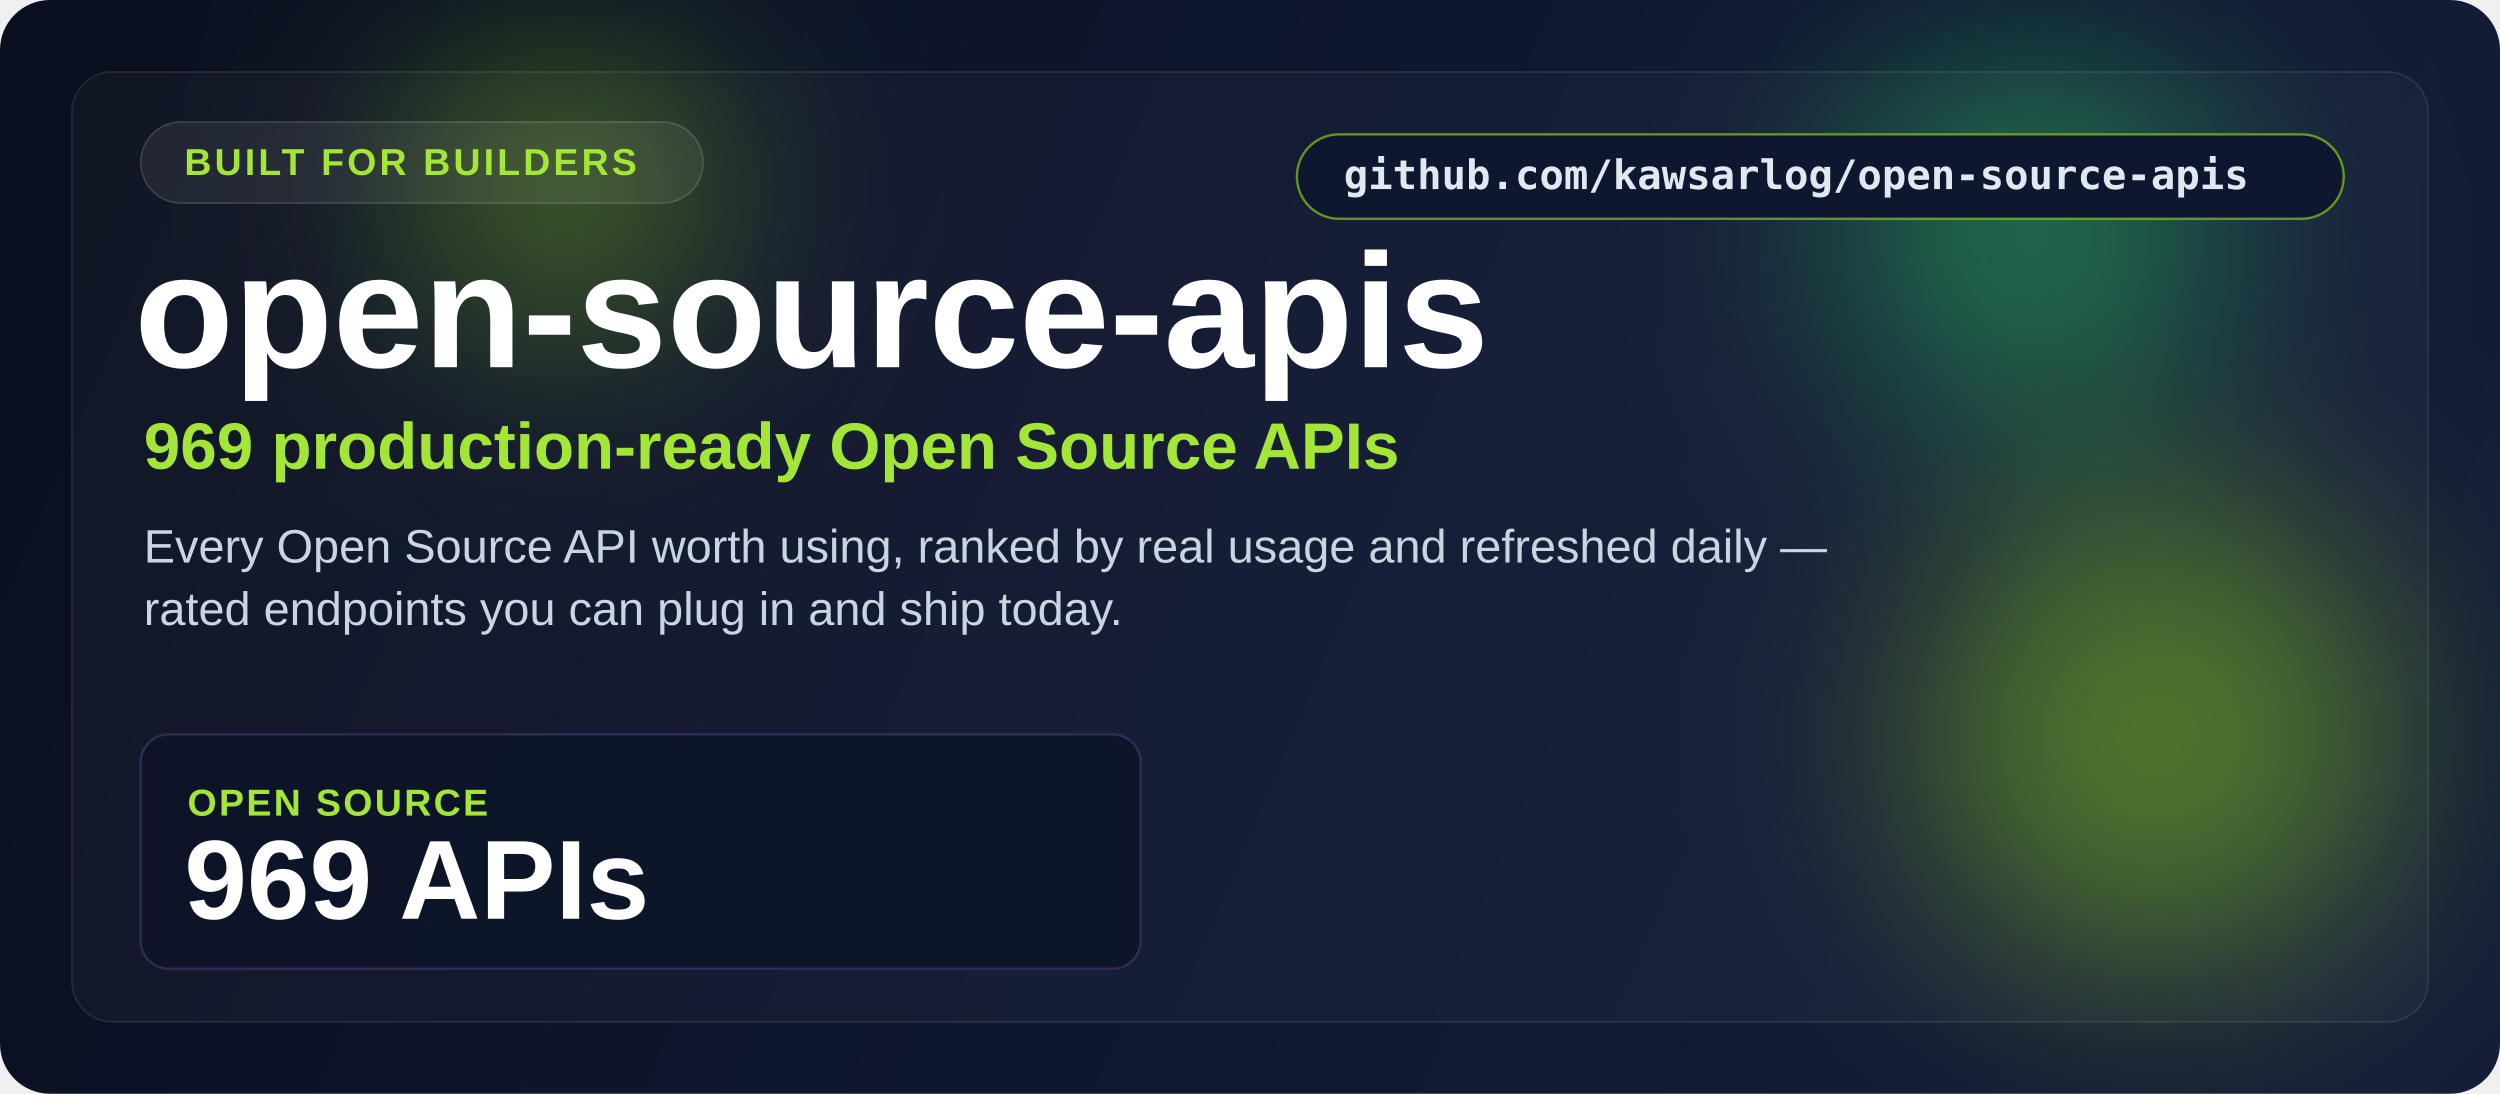
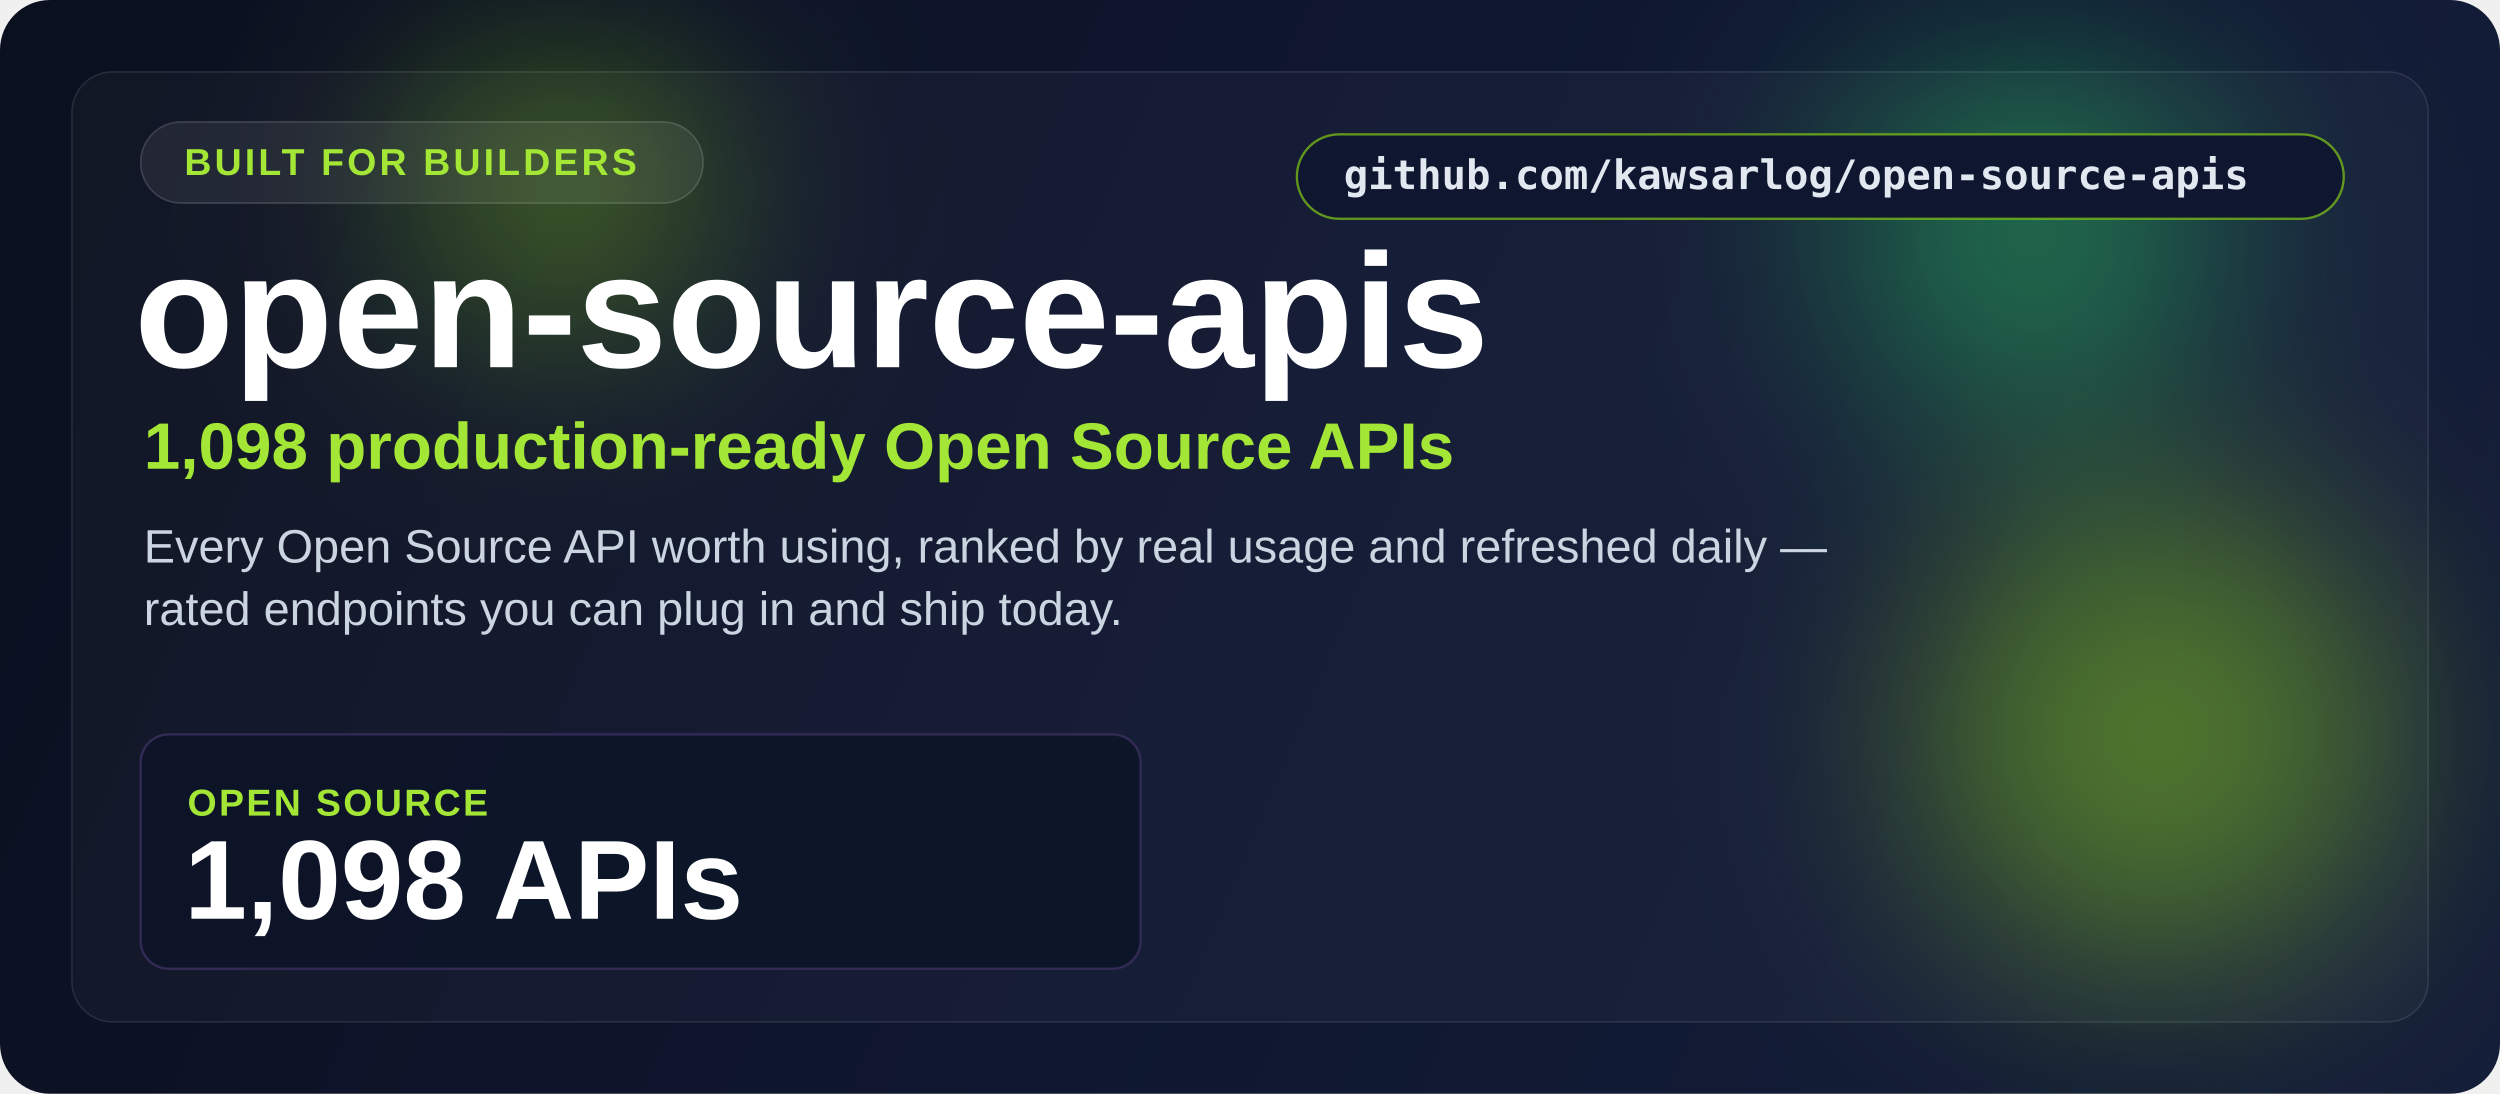
<svg xmlns="http://www.w3.org/2000/svg" width="1600" height="700" viewBox="0 0 1600 700" fill="none">
  <defs>
    <linearGradient id="bg" x1="80" y1="60" x2="1500" y2="660" gradientUnits="userSpaceOnUse">
      <stop stop-color="#0b1020" />
      <stop offset="0.5" stop-color="#0f1730" />
      <stop offset="1" stop-color="#141d38" />
    </linearGradient>
    <filter id="blur" x="0" y="0" width="1600" height="700" filterUnits="userSpaceOnUse" color-interpolation-filters="sRGB">
      <feGaussianBlur stdDeviation="70" />
    </filter>
  </defs>
  <rect width="1600" height="700" rx="32" fill="url(#bg)" />
  <g opacity="0.5" filter="url(#blur)">
    <circle cx="1380" cy="470" r="150" fill="#84cc16" />
    <circle cx="1300" cy="150" r="120" fill="#22c55e" />
    <circle cx="360" cy="120" r="90" fill="#84cc16" />
  </g>
  <rect x="46" y="46" width="1508" height="608" rx="26" fill="#ffffff" fill-opacity="0.03" stroke="#ffffff" stroke-opacity="0.10" />
  <rect x="830" y="86" width="670" height="54" rx="27" fill="#0f1730" stroke="#84cc16" stroke-opacity="0.7" stroke-width="1.5" />
  <text x="860" y="121" font-size="26" font-weight="600" font-family="Consolas, monospace" fill="#e2e8f0">github.com/kawsarlog/open-source-apis</text>
  <rect x="90" y="78" width="360" height="52" rx="26" fill="#ffffff" fill-opacity="0.07" stroke="#ffffff" stroke-opacity="0.16" />
  <text x="118" y="112" font-family="Segoe UI, Arial, sans-serif" font-size="24" font-weight="700" letter-spacing="2" fill="#a3e635">BUILT FOR BUILDERS</text>
  <text x="86" y="235" font-family="Segoe UI, Arial, sans-serif" font-size="104" font-weight="800" fill="#ffffff">open-source-apis</text>
-   <text x="92" y="300" font-family="Segoe UI, Arial, sans-serif" font-size="42" font-weight="600" fill="#a3e635">969 production-ready Open Source APIs</text>
+   <text x="92" y="300" font-family="Segoe UI, Arial, sans-serif" font-size="42" font-weight="600" fill="#a3e635">1,098 production-ready Open Source APIs</text>
  <text x="92" y="360" font-family="Segoe UI, Arial, sans-serif" font-size="30" fill="#cbd5e1">Every Open Source API worth using, ranked by real usage and refreshed daily —</text>
  <text x="92" y="400" font-family="Segoe UI, Arial, sans-serif" font-size="30" fill="#cbd5e1">rated endpoints you can plug in and ship today.</text>
  <rect x="90" y="470" width="640" height="150" rx="18" fill="#0d1428" fill-opacity="0.9" stroke="#332a55" stroke-width="1.5" />
  <text x="120" y="522" font-family="Segoe UI, Arial, sans-serif" font-size="24" font-weight="700" letter-spacing="1.5" fill="#a3e635">OPEN SOURCE</text>
-   <text x="118" y="588" font-family="Segoe UI, Arial, sans-serif" font-size="72" font-weight="800" fill="#ffffff">969 APIs</text>
+   <text x="118" y="588" font-family="Segoe UI, Arial, sans-serif" font-size="72" font-weight="800" fill="#ffffff">1,098 APIs</text>
</svg>
